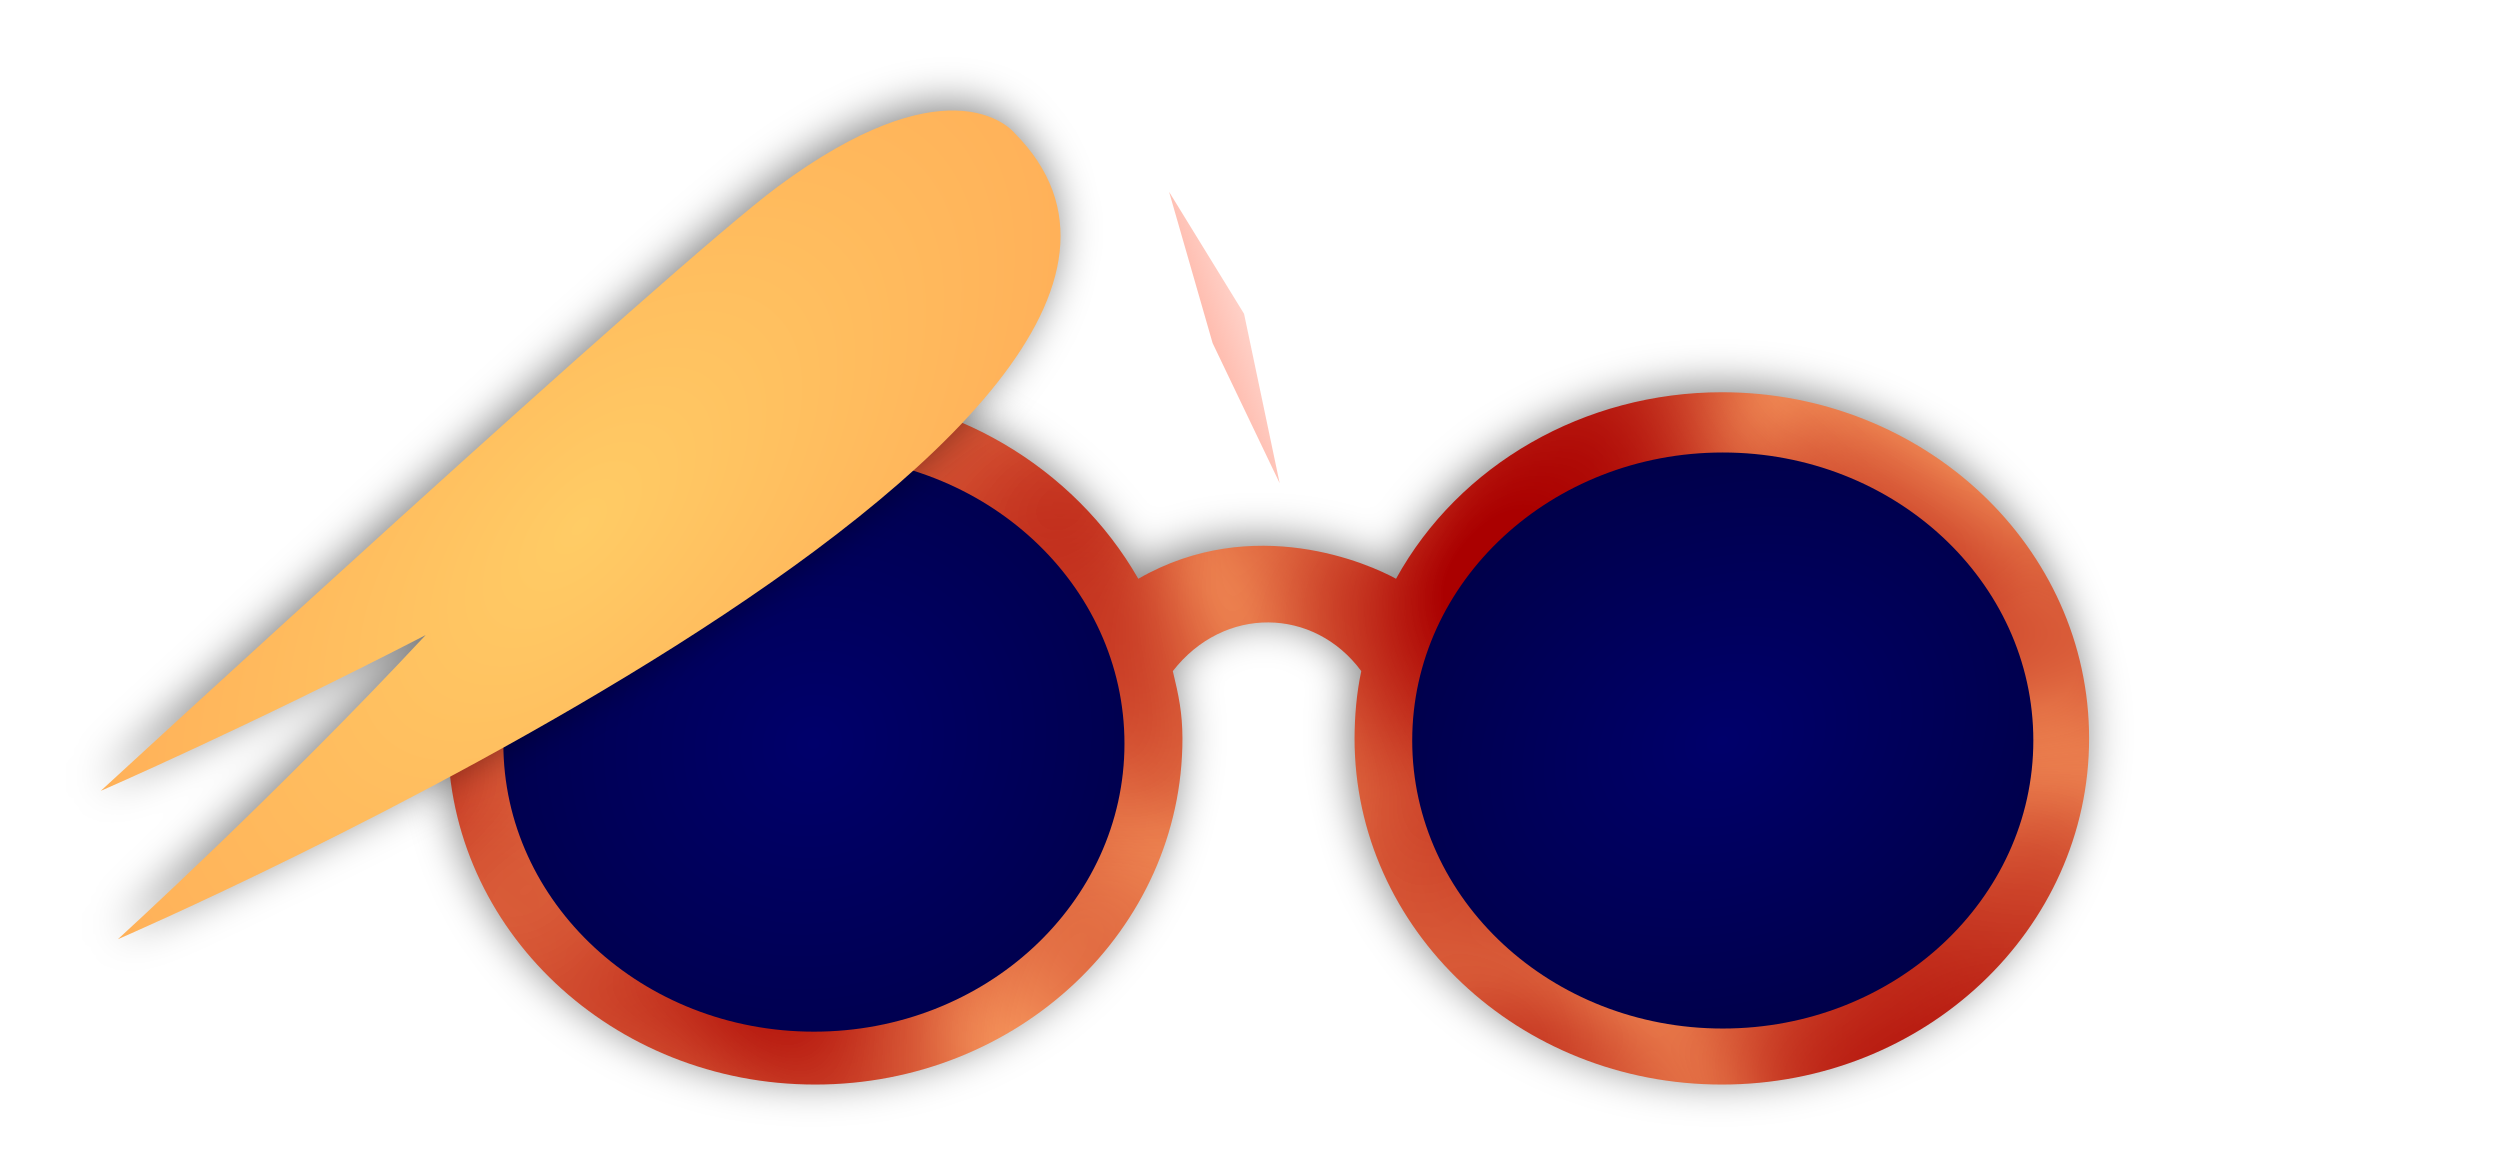
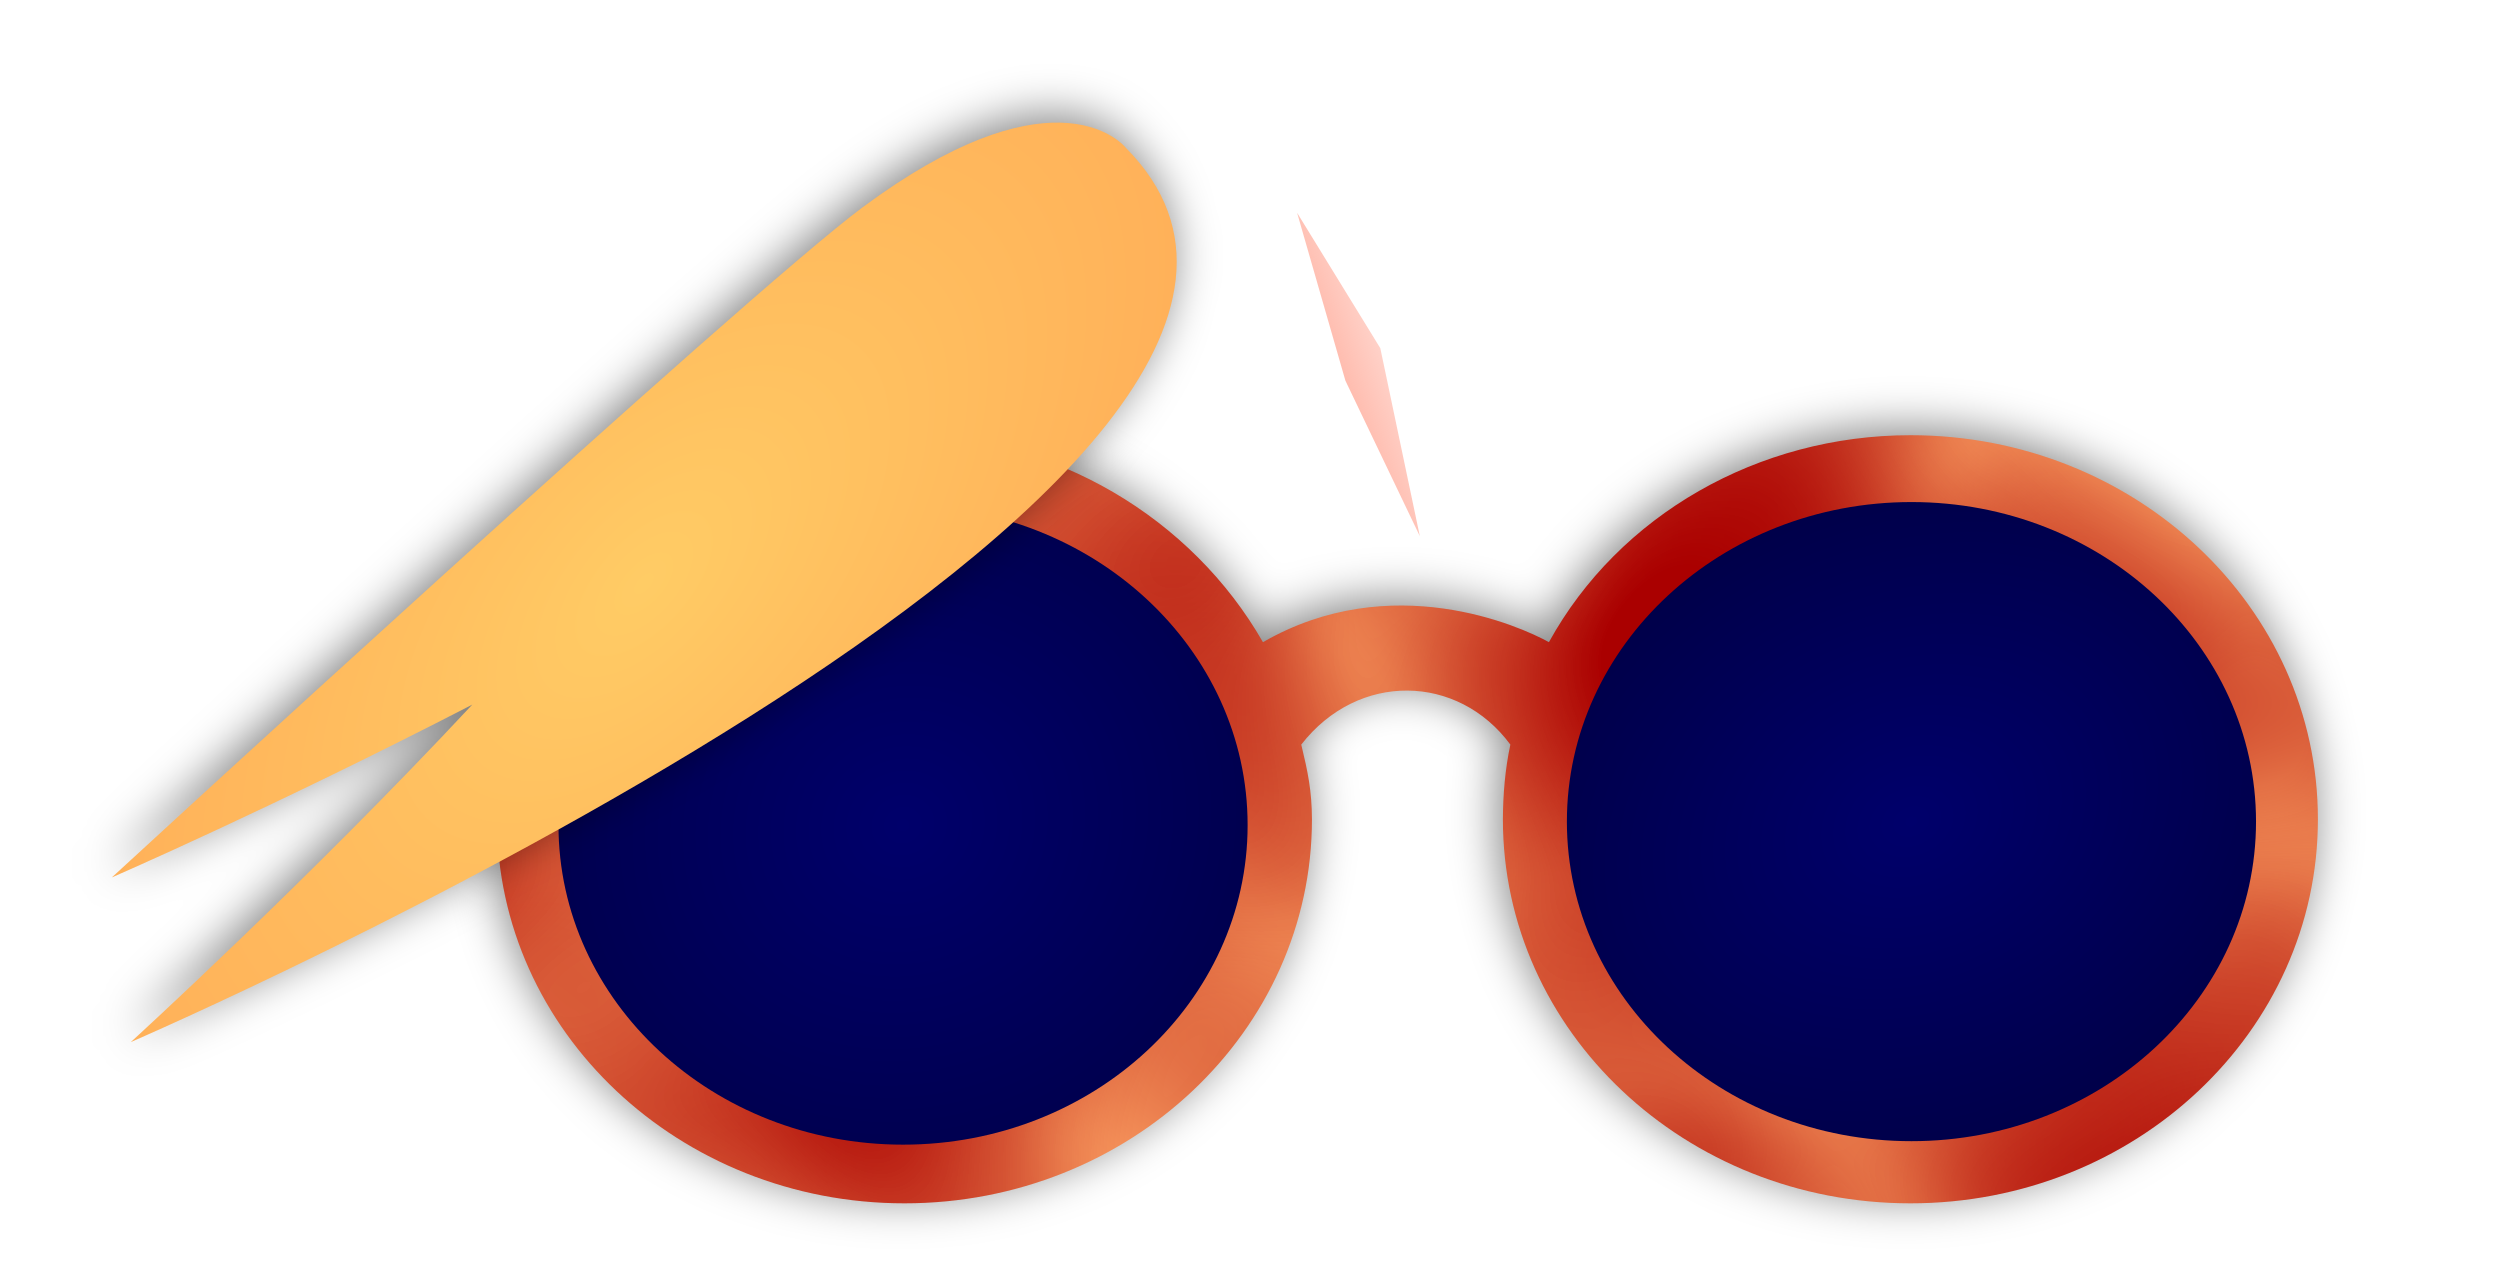
- <svg xmlns="http://www.w3.org/2000/svg" xmlns:ns1="http://www.openswatchbook.org/uri/2009/osb" xmlns:xlink="http://www.w3.org/1999/xlink" id="svg8" version="1.1" viewBox="0 0 130 59.997" height="59.997mm" width="130mm">
+ <svg xmlns="http://www.w3.org/2000/svg" xmlns:ns1="http://www.openswatchbook.org/uri/2009/osb" xmlns:xlink="http://www.w3.org/1999/xlink" id="svg8" version="1.1" viewBox="0 0 117.168 59.997" height="59.997mm" width="117.168mm">
  <defs id="defs2">
    <linearGradient id="linearGradient4759">
      <stop id="stop4755" offset="0" style="stop-color:#00006b;stop-opacity:1" />
      <stop id="stop4757" offset="1" style="stop-color:#000001;stop-opacity:1" />
    </linearGradient>
    <linearGradient id="linearGradient3609">
      <stop style="stop-color:#ffcc65;stop-opacity:1;" offset="0" id="stop3605" />
      <stop style="stop-color:#ffa353;stop-opacity:1" offset="1" id="stop3607" />
    </linearGradient>
    <linearGradient id="linearGradient3437">
      <stop style="stop-color:#ffa694;stop-opacity:1;" offset="0" id="stop3433" />
      <stop style="stop-color:#ffa694;stop-opacity:0;" offset="1" id="stop3435" />
    </linearGradient>
    <linearGradient id="linearGradient3405" ns1:paint="solid">
      <stop style="stop-color:#000080;stop-opacity:1;" offset="0" id="stop3403" />
    </linearGradient>
    <clipPath clipPathUnits="userSpaceOnUse" id="clipPath980">
      <ellipse style="fill:#00004a;fill-opacity:1;stroke:#00004a;stroke-width:0.389;stroke-miterlimit:4;stroke-dasharray:none;stroke-opacity:1" id="ellipse982" ry="14.977" rx="16.149" cy="78.108" cx="54.534" />
    </clipPath>
    <clipPath clipPathUnits="userSpaceOnUse" id="clipPath980-4">
      <ellipse style="fill:#00004a;fill-opacity:1;stroke:#00004a;stroke-width:0.389;stroke-miterlimit:4;stroke-dasharray:none;stroke-opacity:1" id="ellipse982-8" ry="14.977" rx="16.149" cy="78.108" cx="54.534" />
    </clipPath>
    <clipPath clipPathUnits="userSpaceOnUse" id="clipPath980-4-0">
      <ellipse style="fill:#00004a;fill-opacity:1;stroke:#00004a;stroke-width:0.389;stroke-miterlimit:4;stroke-dasharray:none;stroke-opacity:1" id="ellipse982-8-9" ry="14.977" rx="16.149" cy="78.108" cx="54.534" />
    </clipPath>
    <clipPath clipPathUnits="userSpaceOnUse" id="clipPath980-4-0-6">
      <ellipse style="fill:#00004a;fill-opacity:1;stroke:#00004a;stroke-width:0.389;stroke-miterlimit:4;stroke-dasharray:none;stroke-opacity:1" id="ellipse982-8-9-9" ry="14.977" rx="16.149" cy="78.108" cx="54.534" />
    </clipPath>
    <clipPath clipPathUnits="userSpaceOnUse" id="clipPath980-4-0-6-2">
      <ellipse style="fill:#00004a;fill-opacity:1;stroke:#00004a;stroke-width:0.389;stroke-miterlimit:4;stroke-dasharray:none;stroke-opacity:1" id="ellipse982-8-9-9-1" ry="14.977" rx="16.149" cy="78.108" cx="54.534" />
    </clipPath>
    <clipPath clipPathUnits="userSpaceOnUse" id="clipPath980-4-0-5">
      <ellipse style="fill:#00004a;fill-opacity:1;stroke:#00004a;stroke-width:0.389;stroke-miterlimit:4;stroke-dasharray:none;stroke-opacity:1" id="ellipse982-8-9-3" ry="14.977" rx="16.149" cy="78.108" cx="54.534" />
    </clipPath>
    <filter style="color-interpolation-filters:sRGB" id="filter1816">
      <feTurbulence numOctaves="1" baseFrequency="0.062" id="feTurbulence1802" seed="21" />
      <feColorMatrix values="0 0 0 0 1 0 0 0 0 0.65 0 0 0 0 0.4 0 0 0 -1 1 " id="feColorMatrix1804" />
      <feGaussianBlur stdDeviation="1" result="result1" id="feGaussianBlur1806" />
      <feTurbulence numOctaves="2" baseFrequency="0.043" type="fractalNoise" result="result0" id="feTurbulence1808" seed="1" />
      <feColorMatrix result="result2" values="1 0 0 0 0 0 1 0 0 0 0 0 1 0 0 0 0 0 2 -0.5" id="feColorMatrix1810" />
      <feComposite operator="in" in2="result2" in="result1" id="feComposite1812" />
      <feComposite in2="SourceGraphic" operator="atop" id="feComposite1814" result="fbSourceGraphic" />
      <feColorMatrix result="fbSourceGraphicAlpha" in="fbSourceGraphic" values="0 0 0 -1 0 0 0 0 -1 0 0 0 0 -1 0 0 0 0 1 0" id="feColorMatrix4597" />
      <feFlood id="feFlood4599" flood-opacity="0.498" flood-color="rgb(0,0,0)" result="flood" in="fbSourceGraphic" />
      <feComposite in2="fbSourceGraphic" id="feComposite4601" in="flood" operator="in" result="composite1" />
      <feGaussianBlur id="feGaussianBlur4603" in="composite1" stdDeviation="1.1" result="blur" />
      <feOffset id="feOffset4605" dx="-0.2" dy="-0.3" result="offset" />
      <feComposite in2="offset" id="feComposite4607" in="fbSourceGraphic" operator="over" result="composite2" />
    </filter>
    <filter width="1.6" height="2" y="-0.5" x="-0.3" style="color-interpolation-filters:sRGB" id="filter1880">
      <feTurbulence baseFrequency="0.067" type="fractalNoise" seed="26" numOctaves="1" result="result1" id="feTurbulence1876" />
      <feDisplacementMap xChannelSelector="R" yChannelSelector="G" scale="30" in="SourceGraphic" in2="result1" id="feDisplacementMap1878" />
    </filter>
    <filter height="1.5" y="-0.25" width="1.5" x="-0.25" style="color-interpolation-filters:sRGB" id="filter2009">
      <feGaussianBlur stdDeviation="37.995" result="result8" id="feGaussianBlur1981" />
      <feTurbulence seed="50" result="result7" type="turbulence" numOctaves="7" baseFrequency="0.01 0.01" id="feTurbulence1983" stdDeviation="38" />
      <feColorMatrix result="result5" values="1 0 0 0 0 0 1 0 0 0 0 0 1 0 0 0 0 0 1.4 0 " id="feColorMatrix1985" />
      <feComposite result="result6" in="result5" operator="in" in2="result8" id="feComposite1987" />
      <feDisplacementMap in="result5" xChannelSelector="A" yChannelSelector="A" scale="100" result="result4" in2="result6" id="feDisplacementMap1989" />
      <feFlood flood-opacity="1" flood-color="rgb(224,224,224)" id="feFlood1991" />
      <feComposite result="result2" operator="atop" in2="result4" id="feComposite1993" />
      <feComposite in="result2" operator="atop" in2="SourceGraphic" result="result9" id="feComposite1995" />
      <feBlend result="fbSourceGraphic" mode="darken" in2="result9" id="feBlend1997" />
      <feGaussianBlur stdDeviation="5" in="fbSourceGraphic" result="result0" id="feGaussianBlur1999" />
      <feSpecularLighting in="result0" result="result1" lighting-color="#ffffff" surfaceScale="8" specularConstant="0.8" specularExponent="30" id="feSpecularLighting2003">
        <feDistantLight elevation="55" azimuth="235" id="feDistantLight2001" />
      </feSpecularLighting>
      <feComposite in2="fbSourceGraphic" in="result1" result="result2" operator="in" id="feComposite2005" />
      <feComposite in="fbSourceGraphic" result="result4" operator="arithmetic" k2="1" k3="1" in2="result2" id="feComposite2007" k1="0" k4="0" />
    </filter>
    <filter style="color-interpolation-filters:sRGB" id="filter1816-3">
      <feTurbulence numOctaves="1" baseFrequency="0.062" id="feTurbulence1802-6" seed="21" />
      <feColorMatrix values="0 0 0 0 1 0 0 0 0 0.65 0 0 0 0 0.4 0 0 0 -1 1 " id="feColorMatrix1804-7" />
      <feGaussianBlur stdDeviation="1" result="result1" id="feGaussianBlur1806-5" />
      <feTurbulence numOctaves="2" baseFrequency="0.043" type="fractalNoise" result="result0" id="feTurbulence1808-3" seed="1" />
      <feColorMatrix result="result2" values="1 0 0 0 0 0 1 0 0 0 0 0 1 0 0 0 0 0 2 -0.5" id="feColorMatrix1810-5" />
      <feComposite operator="in" in2="result2" in="result1" id="feComposite1812-6" />
      <feComposite in2="SourceGraphic" operator="atop" id="feComposite1814-2" />
    </filter>
    <radialGradient xlink:href="#linearGradient4759" id="radialGradient3423" cx="65.379" cy="78.379" fx="65.379" fy="78.379" r="16.149" gradientTransform="matrix(3.481238,-1.809216,1.693106,3.257823,-294.926,-58.6806)" gradientUnits="userSpaceOnUse" />
    <radialGradient xlink:href="#linearGradient4759" id="radialGradient3431" cx="112.64" cy="78.216" fx="112.64" fy="78.216" r="16.343" gradientTransform="matrix(3.459804,-1.507481,1.173723,2.693799,-368.8761,37.31998)" gradientUnits="userSpaceOnUse" />
    <linearGradient xlink:href="#linearGradient3437" id="linearGradient3439" x1="83.662" y1="57.251" x2="91.881" y2="54.235" gradientUnits="userSpaceOnUse" />
    <radialGradient xlink:href="#linearGradient3609" id="radialGradient3611" cx="53.47" cy="67.775" fx="53.47" fy="67.775" r="24.552" gradientTransform="matrix(1.30488,-1.514701,0.7654689,0.6594341,-68.18195,104.073)" gradientUnits="userSpaceOnUse" />
    <filter style="color-interpolation-filters:sRGB" id="filter4595">
      <feFlood flood-opacity="0.498" flood-color="rgb(0,0,0)" result="flood" id="feFlood4585" />
      <feComposite in="flood" in2="SourceGraphic" operator="in" result="composite1" id="feComposite4587" />
      <feGaussianBlur in="composite1" stdDeviation="1.1" result="blur" id="feGaussianBlur4589" />
      <feOffset dx="-0.2" dy="-0.3" result="offset" id="feOffset4591" />
      <feComposite in="SourceGraphic" in2="offset" operator="over" result="composite2" id="feComposite4593" />
    </filter>
    <radialGradient xlink:href="#linearGradient3609" id="radialGradient4768" gradientUnits="userSpaceOnUse" gradientTransform="matrix(1.30488,-1.514701,0.7654689,0.6594341,-68.18195,104.073)" cx="53.47" cy="67.775" fx="53.47" fy="67.775" r="24.552" />
  </defs>
-   <g id="layer1" transform="translate(-23.05564,-39.70923)">
+   <g id="layer1" transform="translate(-23.05564,-39.70924)">
    <g id="g4766">
      <path id="path844" d="m 83.847,49.682 3.9,6.346 1.852,8.809 -3.487,-7.285 z" style="fill:url(#linearGradient3439);fill-opacity:1;stroke:none;stroke-width:0.385;stroke-linecap:butt;stroke-linejoin:miter;stroke-miterlimit:4;stroke-dasharray:none;stroke-opacity:1" />
      <path id="path815" d="m 112.591,60.106 c 10.548,1.82e-4 19.098,8.059 19.098,18 -3e-5,9.941 -8.551,18 -19.098,18 -10.548,2.07e-4 -19.099,-8.059 -19.099,-18 0.006,-1.17 0.104,-2.353 0.35,-3.5 -2.452,-3.32 -7.132,-3.43 -9.8,0 0.313,1.293 0.495,2.173 0.501,3.5 -2.7e-5,9.941 -8.551,18 -19.098,18 -10.548,1.98e-4 -19.099,-8.059 -19.099,-18 2.5e-5,-9.941 8.551,-18 19.099,-18 7.018,0.002 13.469,3.88 16.802,9.7 6.006,-3.459 12.056,-0.749 13.402,0 3.283,-5.962 9.816,-9.697 16.943,-9.7 z" style="fill:#aa0000;fill-opacity:1;stroke-width:12.13;stroke-miterlimit:4;stroke-dasharray:none;filter:url(#filter1816)" />
      <ellipse cx="65.379" cy="78.379" rx="16.149" ry="14.977" id="path916-5-0-7" style="opacity:1;fill:url(#radialGradient3423);fill-opacity:1;stroke:none;stroke-width:0.389;stroke-miterlimit:4;stroke-dasharray:none;stroke-opacity:1" />
      <ellipse cx="112.64" cy="78.216" rx="16.149" ry="14.977" id="path916-5-0" style="fill:url(#radialGradient3431);fill-opacity:1;stroke:none;stroke-width:0.389;stroke-miterlimit:4;stroke-dasharray:none;stroke-opacity:1" />
      <path transform="rotate(1.566151,79.3512,58.75355)" id="path886" d="m 72.366,45.642 c 2.21,-0.015 3.127,1.097 3.127,1.097 15.523,14.813 -45.475,43.17 -45.475,43.17 0,0 8.124,-7.822 15.567,-16.248 -9.075,5.007 -16.667,8.56 -16.667,8.56 0,0 28.956,-28.155 34.322,-32.364 4.22,-3.31 7.177,-4.201 9.126,-4.215 z" style="opacity:1;fill:url(#radialGradient4768);fill-opacity:1;stroke:none;stroke-width:0.445px;stroke-linecap:butt;stroke-linejoin:miter;stroke-opacity:1;filter:url(#filter4595)" />
    </g>
  </g>
</svg>
